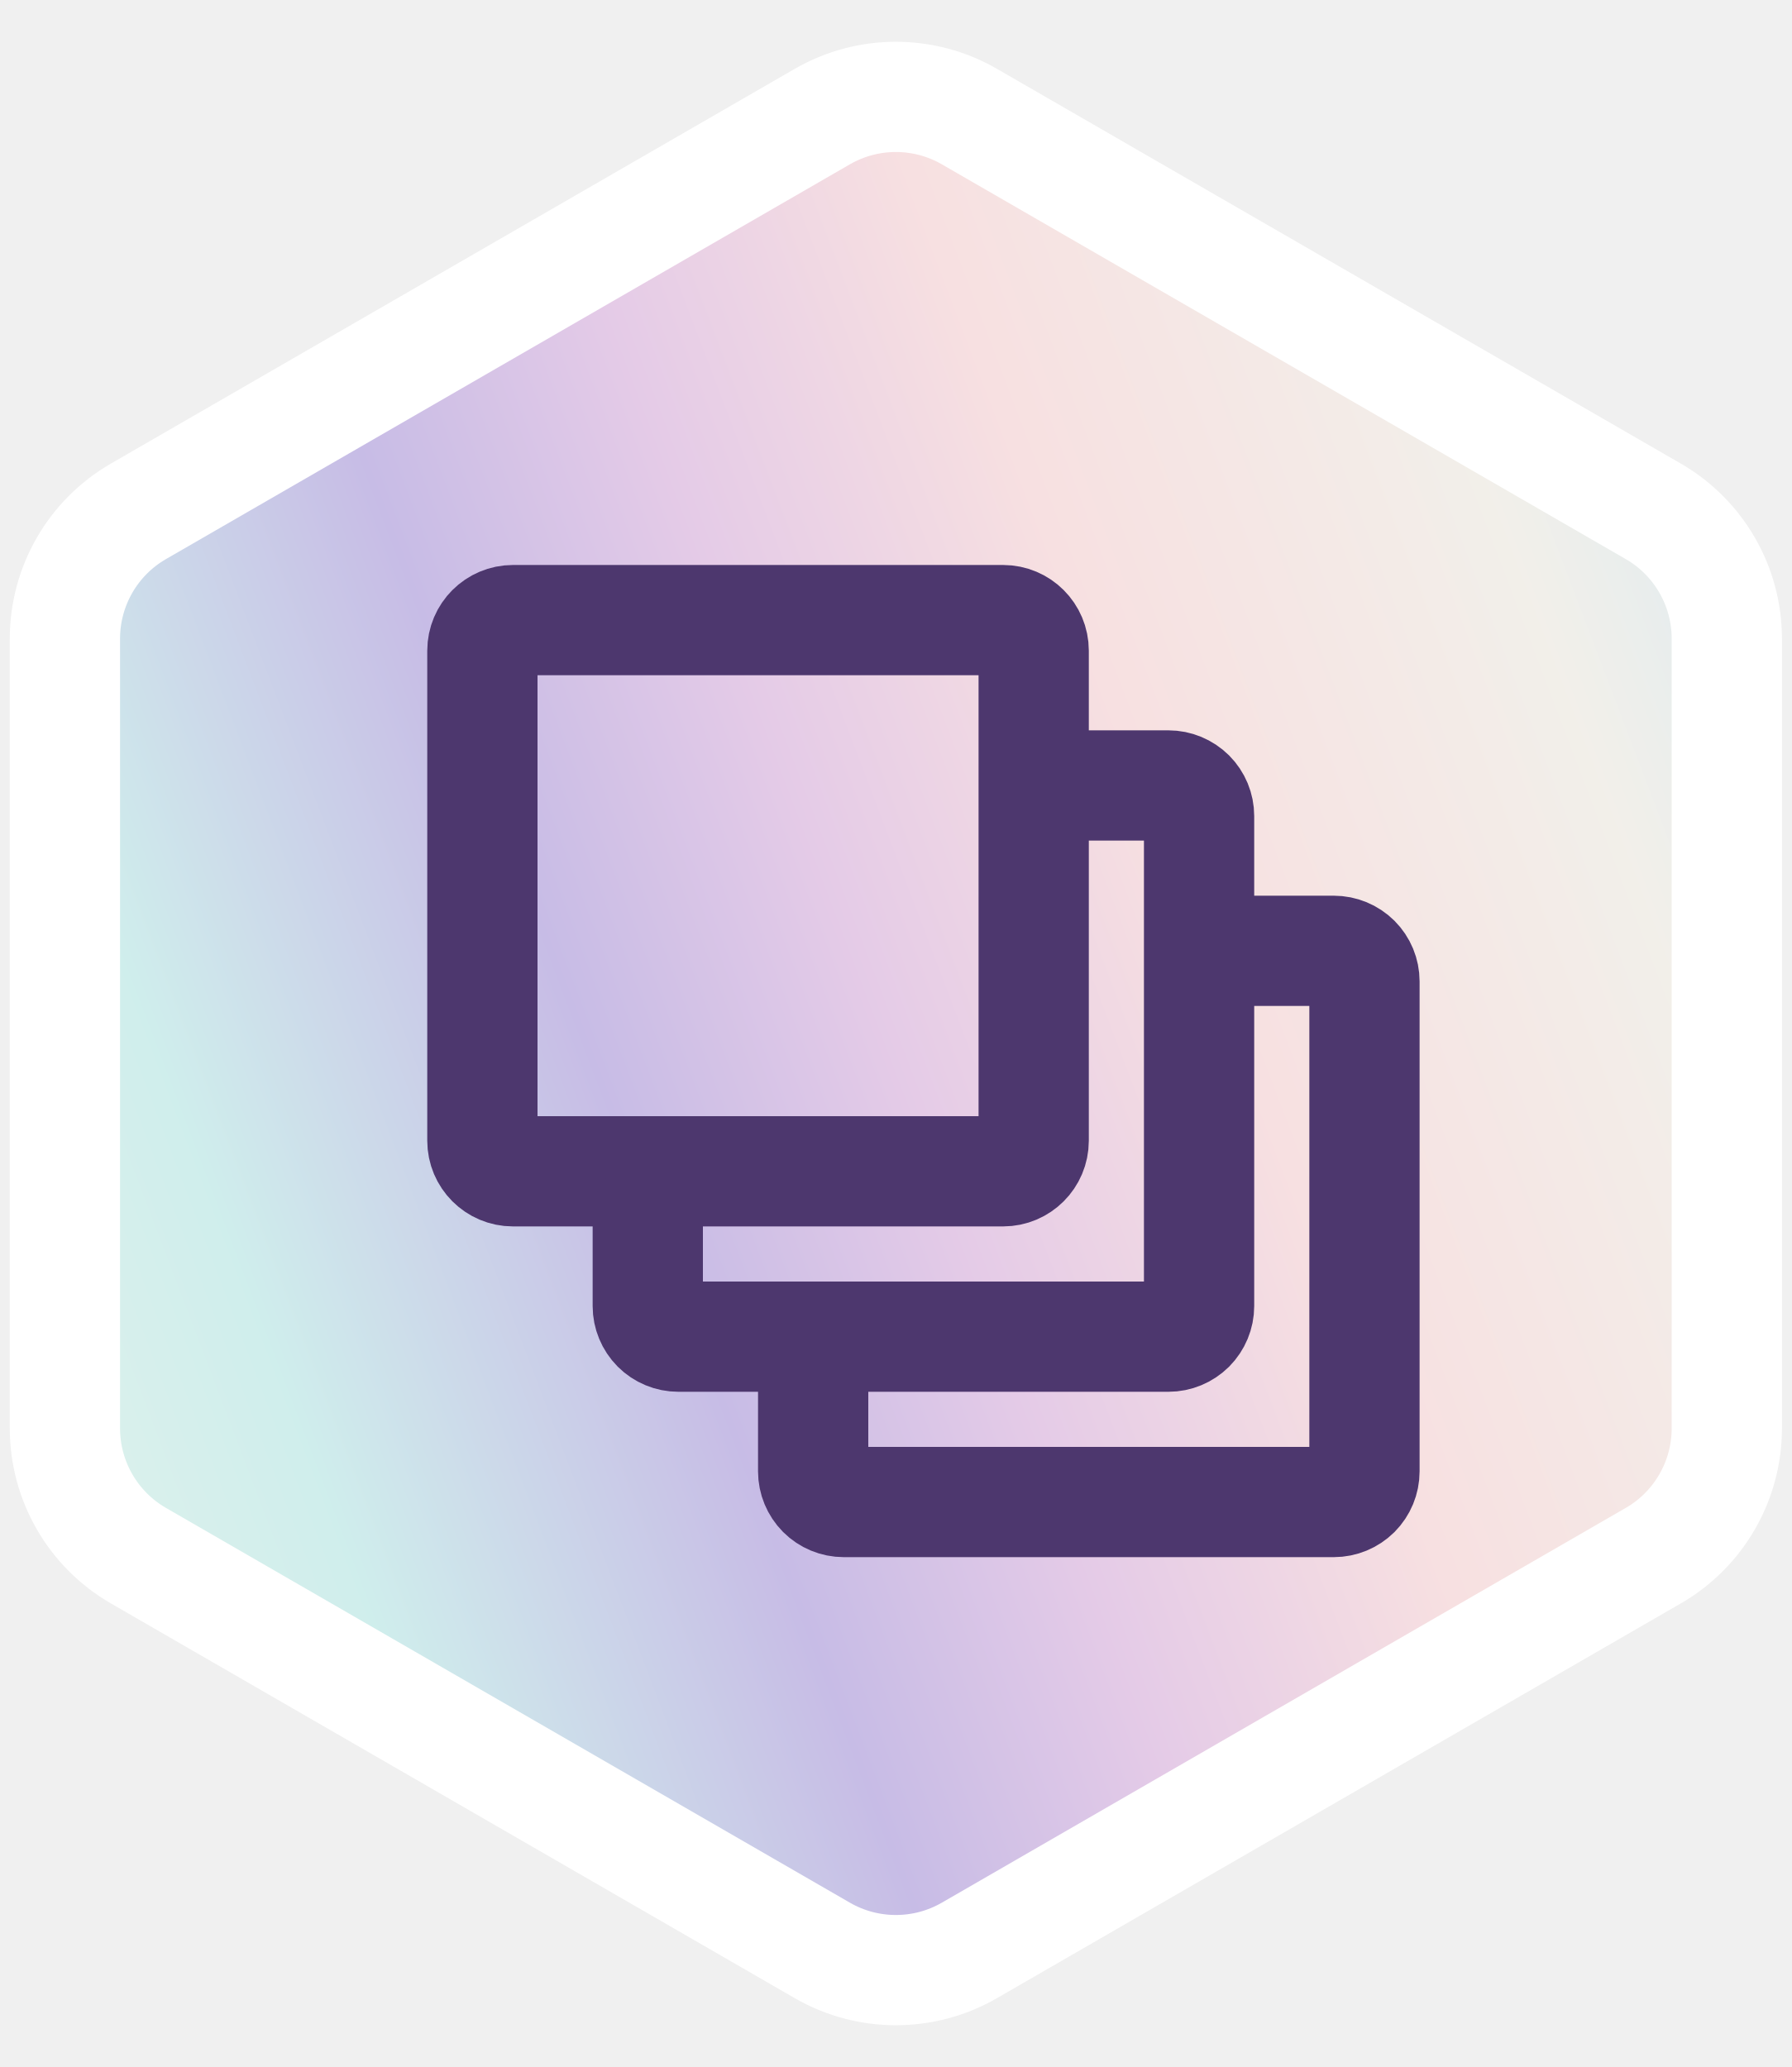
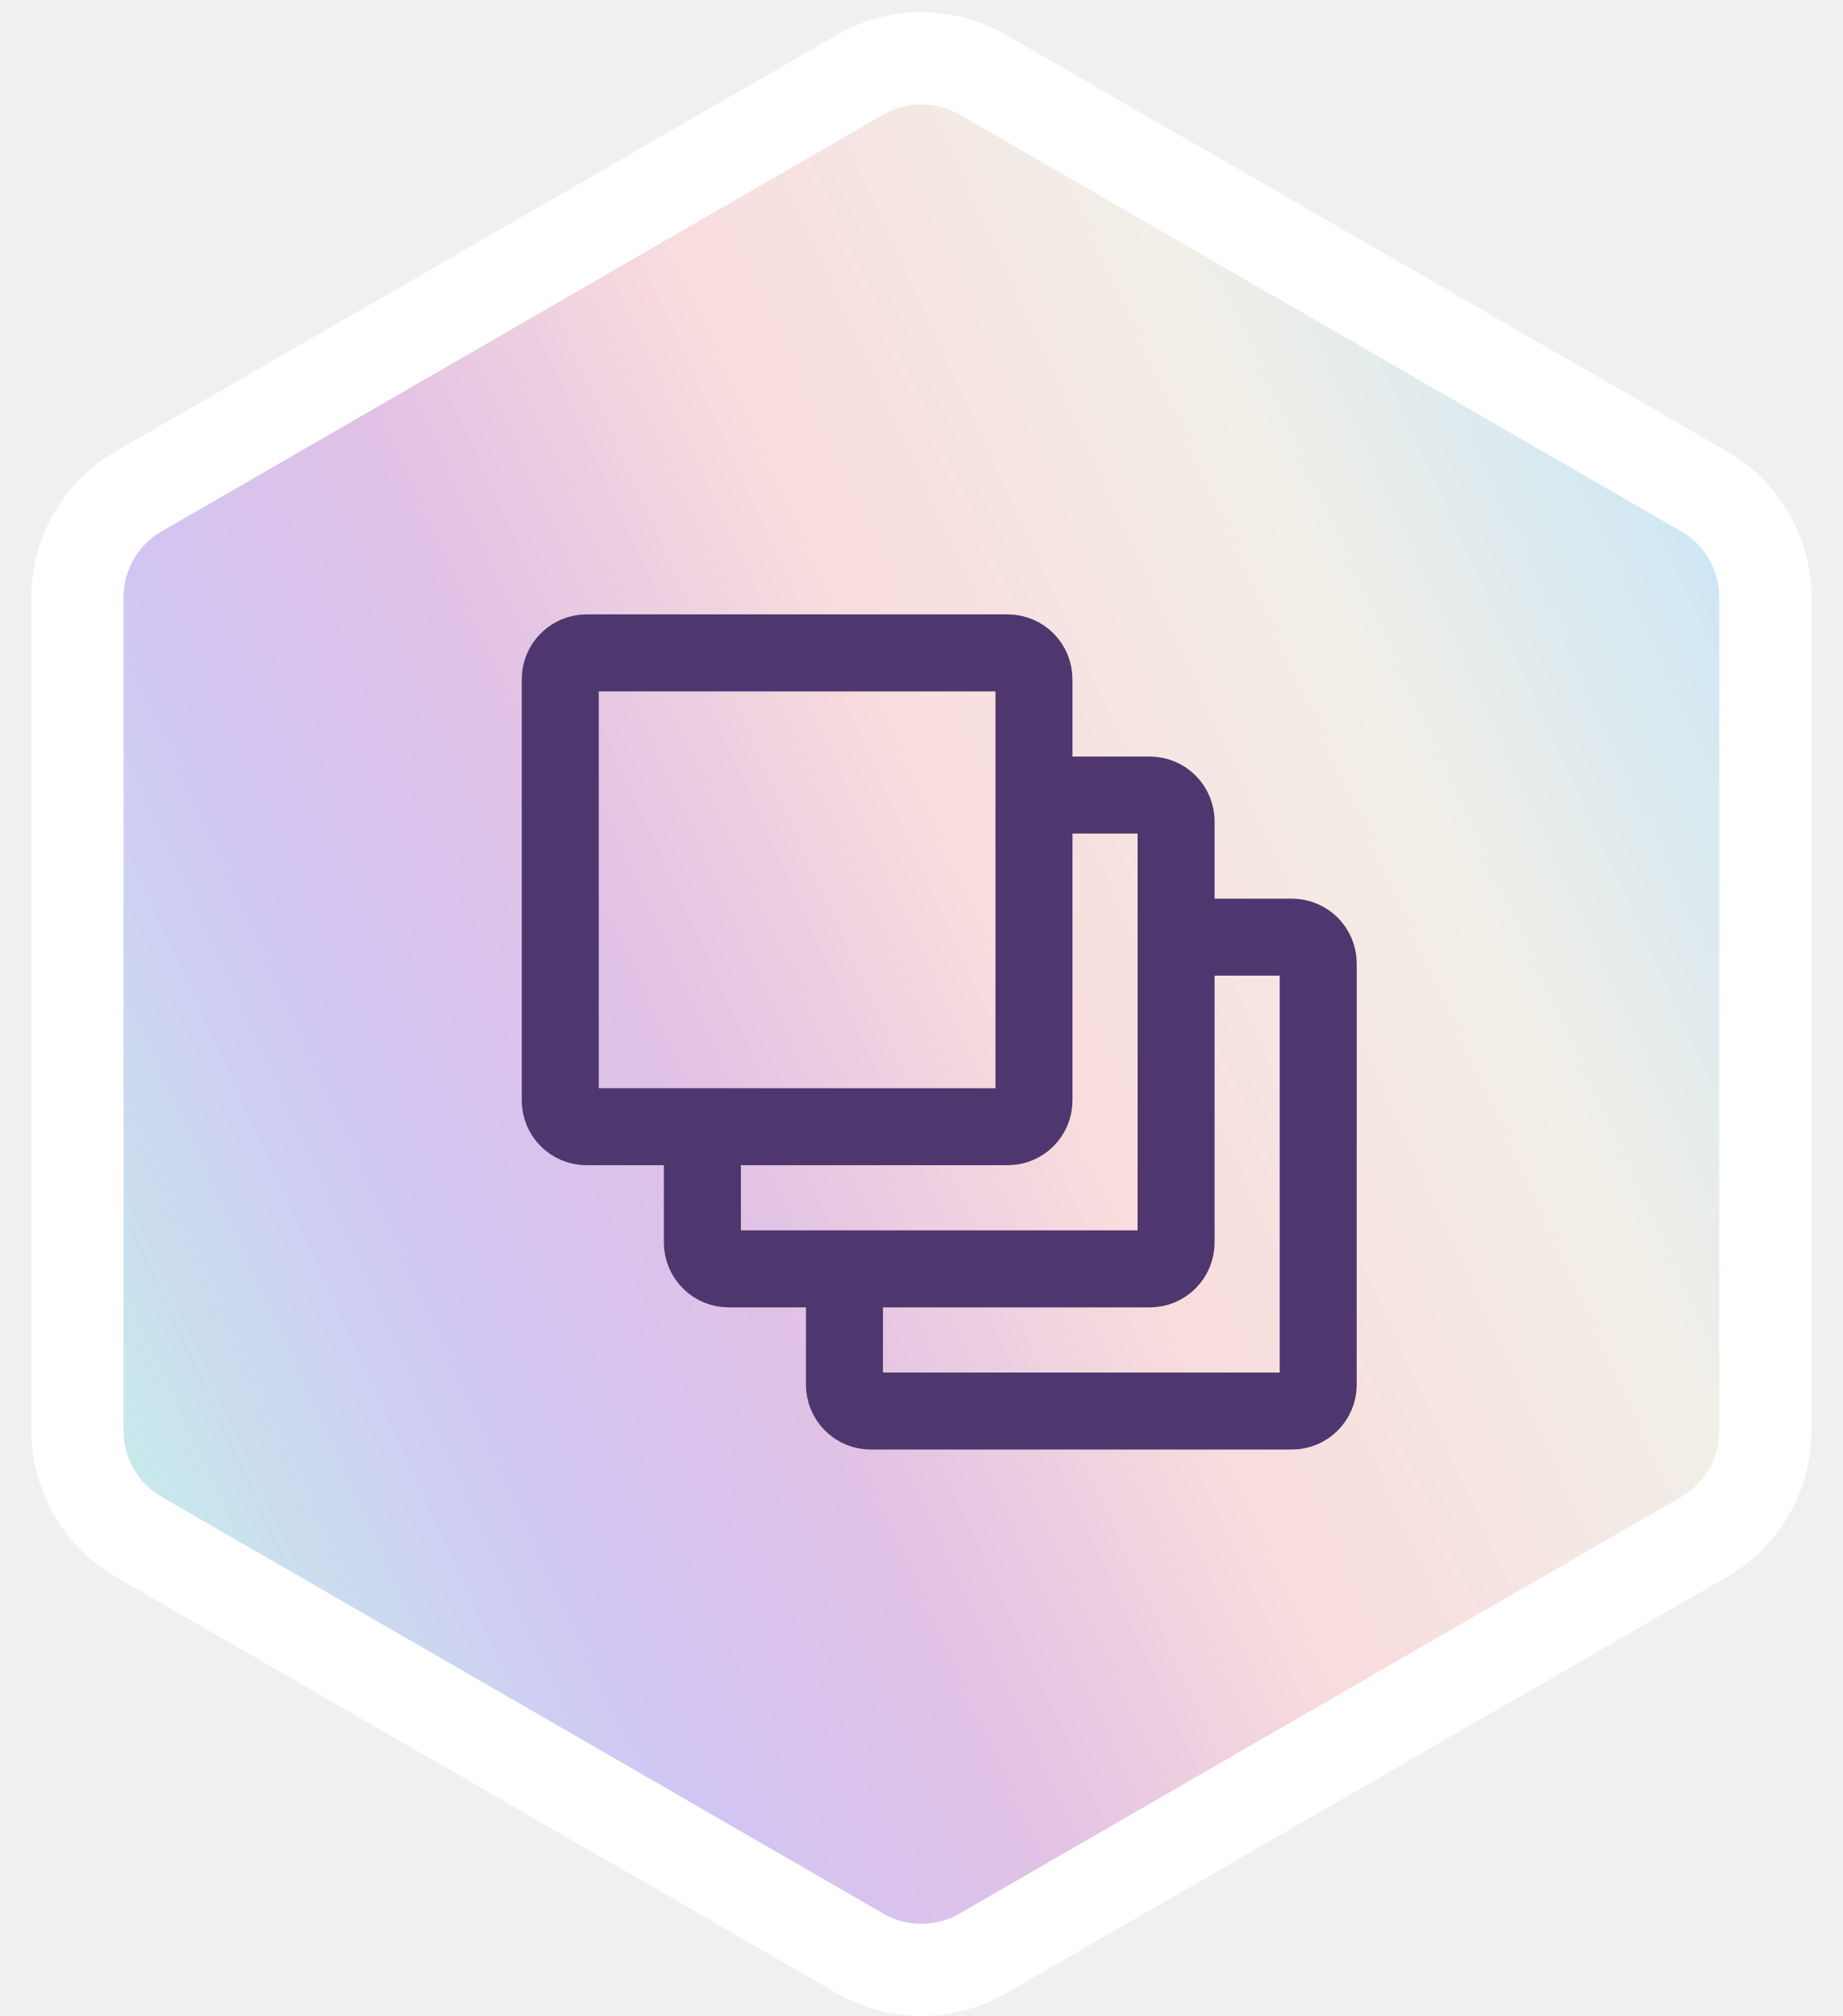
- <svg xmlns="http://www.w3.org/2000/svg" width="26" height="30" viewBox="0 0 26 30" fill="none">
-   <g id="Group 48095379">
-     <path id="Star 1" d="M14.067 1.692C13.407 1.311 12.593 1.311 11.933 1.692L2.008 7.422C1.348 7.803 0.942 8.508 0.942 9.27L0.942 20.73C0.942 21.492 1.348 22.197 2.008 22.578L11.933 28.308C12.593 28.689 13.407 28.689 14.067 28.308L23.992 22.578C24.652 22.197 25.058 21.492 25.058 20.73V9.27C25.058 8.508 24.652 7.803 23.992 7.422L14.067 1.692Z" fill="url(#paint0_linear_441_16221)" fill-opacity="0.8" stroke="white" stroke-width="1.6" stroke-linecap="round" stroke-linejoin="round" />
-     <g id="Group 48095377">
-       <path id="Vector" d="M7.444 9H14.556C14.801 9 15 9.199 15 9.444V16.556C15 16.801 14.801 17 14.556 17H7.444C7.199 17 7 16.801 7 16.556V9.444C7 9.199 7.199 9 7.444 9Z" stroke="#4D376E" stroke-width="1.6" stroke-linecap="round" stroke-linejoin="round" />
-       <path id="Vector_2" d="M9.4 17.622V18.956C9.4 19.073 9.447 19.186 9.53 19.27C9.613 19.353 9.726 19.4 9.844 19.4H16.956C17.073 19.4 17.186 19.353 17.27 19.27C17.353 19.186 17.4 19.073 17.4 18.956V11.844C17.4 11.726 17.353 11.613 17.27 11.53C17.186 11.447 17.073 11.4 16.956 11.4H15.622" stroke="#4D376E" stroke-width="1.6" stroke-linecap="round" stroke-linejoin="round" />
-       <path id="Vector_3" d="M11.8 20.022V21.355C11.8 21.473 11.847 21.586 11.93 21.67C12.013 21.753 12.126 21.8 12.244 21.8H19.355C19.473 21.8 19.586 21.753 19.67 21.67C19.753 21.586 19.8 21.473 19.8 21.355V14.244C19.8 14.126 19.753 14.013 19.67 13.93C19.586 13.847 19.473 13.8 19.355 13.8H18.022" stroke="#4D376E" stroke-width="1.6" stroke-linecap="round" stroke-linejoin="round" />
-     </g>
-   </g>
+ <svg xmlns="http://www.w3.org/2000/svg" width="32" height="35" viewBox="0 0 32 35" fill="none">
+   <path d="M16 1.606L29.856 9.606V25.606L16 33.606L2.144 25.606L2.144 9.606L16 1.606Z" fill="url(#paint0_linear_3477_10993)" />
+   <path fill-rule="evenodd" clip-rule="evenodd" d="M17.467 0.605L29.99 7.836C30.898 8.36 31.457 9.328 31.457 10.376V24.836C31.457 25.884 30.898 26.853 29.99 27.377L17.467 34.607C16.559 35.131 15.441 35.131 14.534 34.607L2.011 27.377C1.103 26.853 0.544 25.884 0.544 24.836L0.544 10.376C0.544 9.328 1.103 8.36 2.011 7.836L14.534 0.605C15.441 0.081 16.559 0.081 17.467 0.605ZM16.667 1.991C16.255 1.753 15.746 1.753 15.334 1.991L2.811 9.221C2.398 9.459 2.144 9.9 2.144 10.376L2.144 24.836C2.144 25.313 2.398 25.753 2.811 25.991L15.334 33.221C15.746 33.459 16.255 33.459 16.667 33.221L29.19 25.991C29.603 25.753 29.857 25.313 29.857 24.836V10.376C29.857 9.9 29.603 9.459 29.19 9.221L16.667 1.991Z" fill="white" />
+   <path d="M10.186 11.335H17.498C17.75 11.335 17.955 11.54 17.955 11.792V19.104C17.955 19.357 17.75 19.561 17.498 19.561H10.186C9.933 19.561 9.729 19.357 9.729 19.104V11.792C9.729 11.54 9.933 11.335 10.186 11.335Z" stroke="#4D376E" stroke-width="1.337" stroke-linecap="round" stroke-linejoin="round" />
+   <path d="M12.197 20.201V21.572C12.197 21.693 12.245 21.809 12.331 21.895C12.416 21.981 12.532 22.029 12.654 22.029H19.966C20.087 22.029 20.203 21.981 20.289 21.895C20.375 21.809 20.423 21.693 20.423 21.572V14.26C20.423 14.139 20.375 14.022 20.289 13.937C20.203 13.851 20.087 13.803 19.966 13.803H18.595" stroke="#4D376E" stroke-width="1.337" stroke-linecap="round" stroke-linejoin="round" />
+   <path d="M14.664 22.669V24.04C14.664 24.161 14.713 24.277 14.798 24.363C14.884 24.449 15 24.497 15.121 24.497H22.434C22.555 24.497 22.671 24.449 22.757 24.363C22.843 24.277 22.891 24.161 22.891 24.04V16.727C22.891 16.606 22.843 16.49 22.757 16.404C22.671 16.319 22.555 16.27 22.434 16.27H21.063" stroke="#4D376E" stroke-width="1.337" stroke-linecap="round" stroke-linejoin="round" />
  <defs>
-     <linearGradient id="paint0_linear_441_16221" x1="47.667" y1="11.208" x2="-9.243" y2="32.86" gradientUnits="userSpaceOnUse">
+     <linearGradient id="paint0_linear_3477_10993" x1="55.754" y1="14.043" x2="-12.534" y2="45.446" gradientUnits="userSpaceOnUse">
      <stop stop-color="#F1C6DD" />
      <stop offset="0.139" stop-color="#C1A4E8" />
      <stop offset="0.239" stop-color="#B8E2FB" />
      <stop offset="0.375" stop-color="#F2EFE8" />
      <stop offset="0.478" stop-color="#F9DCDD" />
      <stop offset="0.558" stop-color="#E1C1E5" />
-       <stop offset="0.624" stop-color="#BDAFE3" />
+       <stop offset="0.624" stop-color="#D1C5F4" />
      <stop offset="0.72" stop-color="#C7EDEB" />
      <stop offset="0.83" stop-color="#E7F5EB" />
      <stop offset="0.913" stop-color="#F2F0E7" />
      <stop offset="1" stop-color="#DDC1E1" />
    </linearGradient>
  </defs>
</svg>
